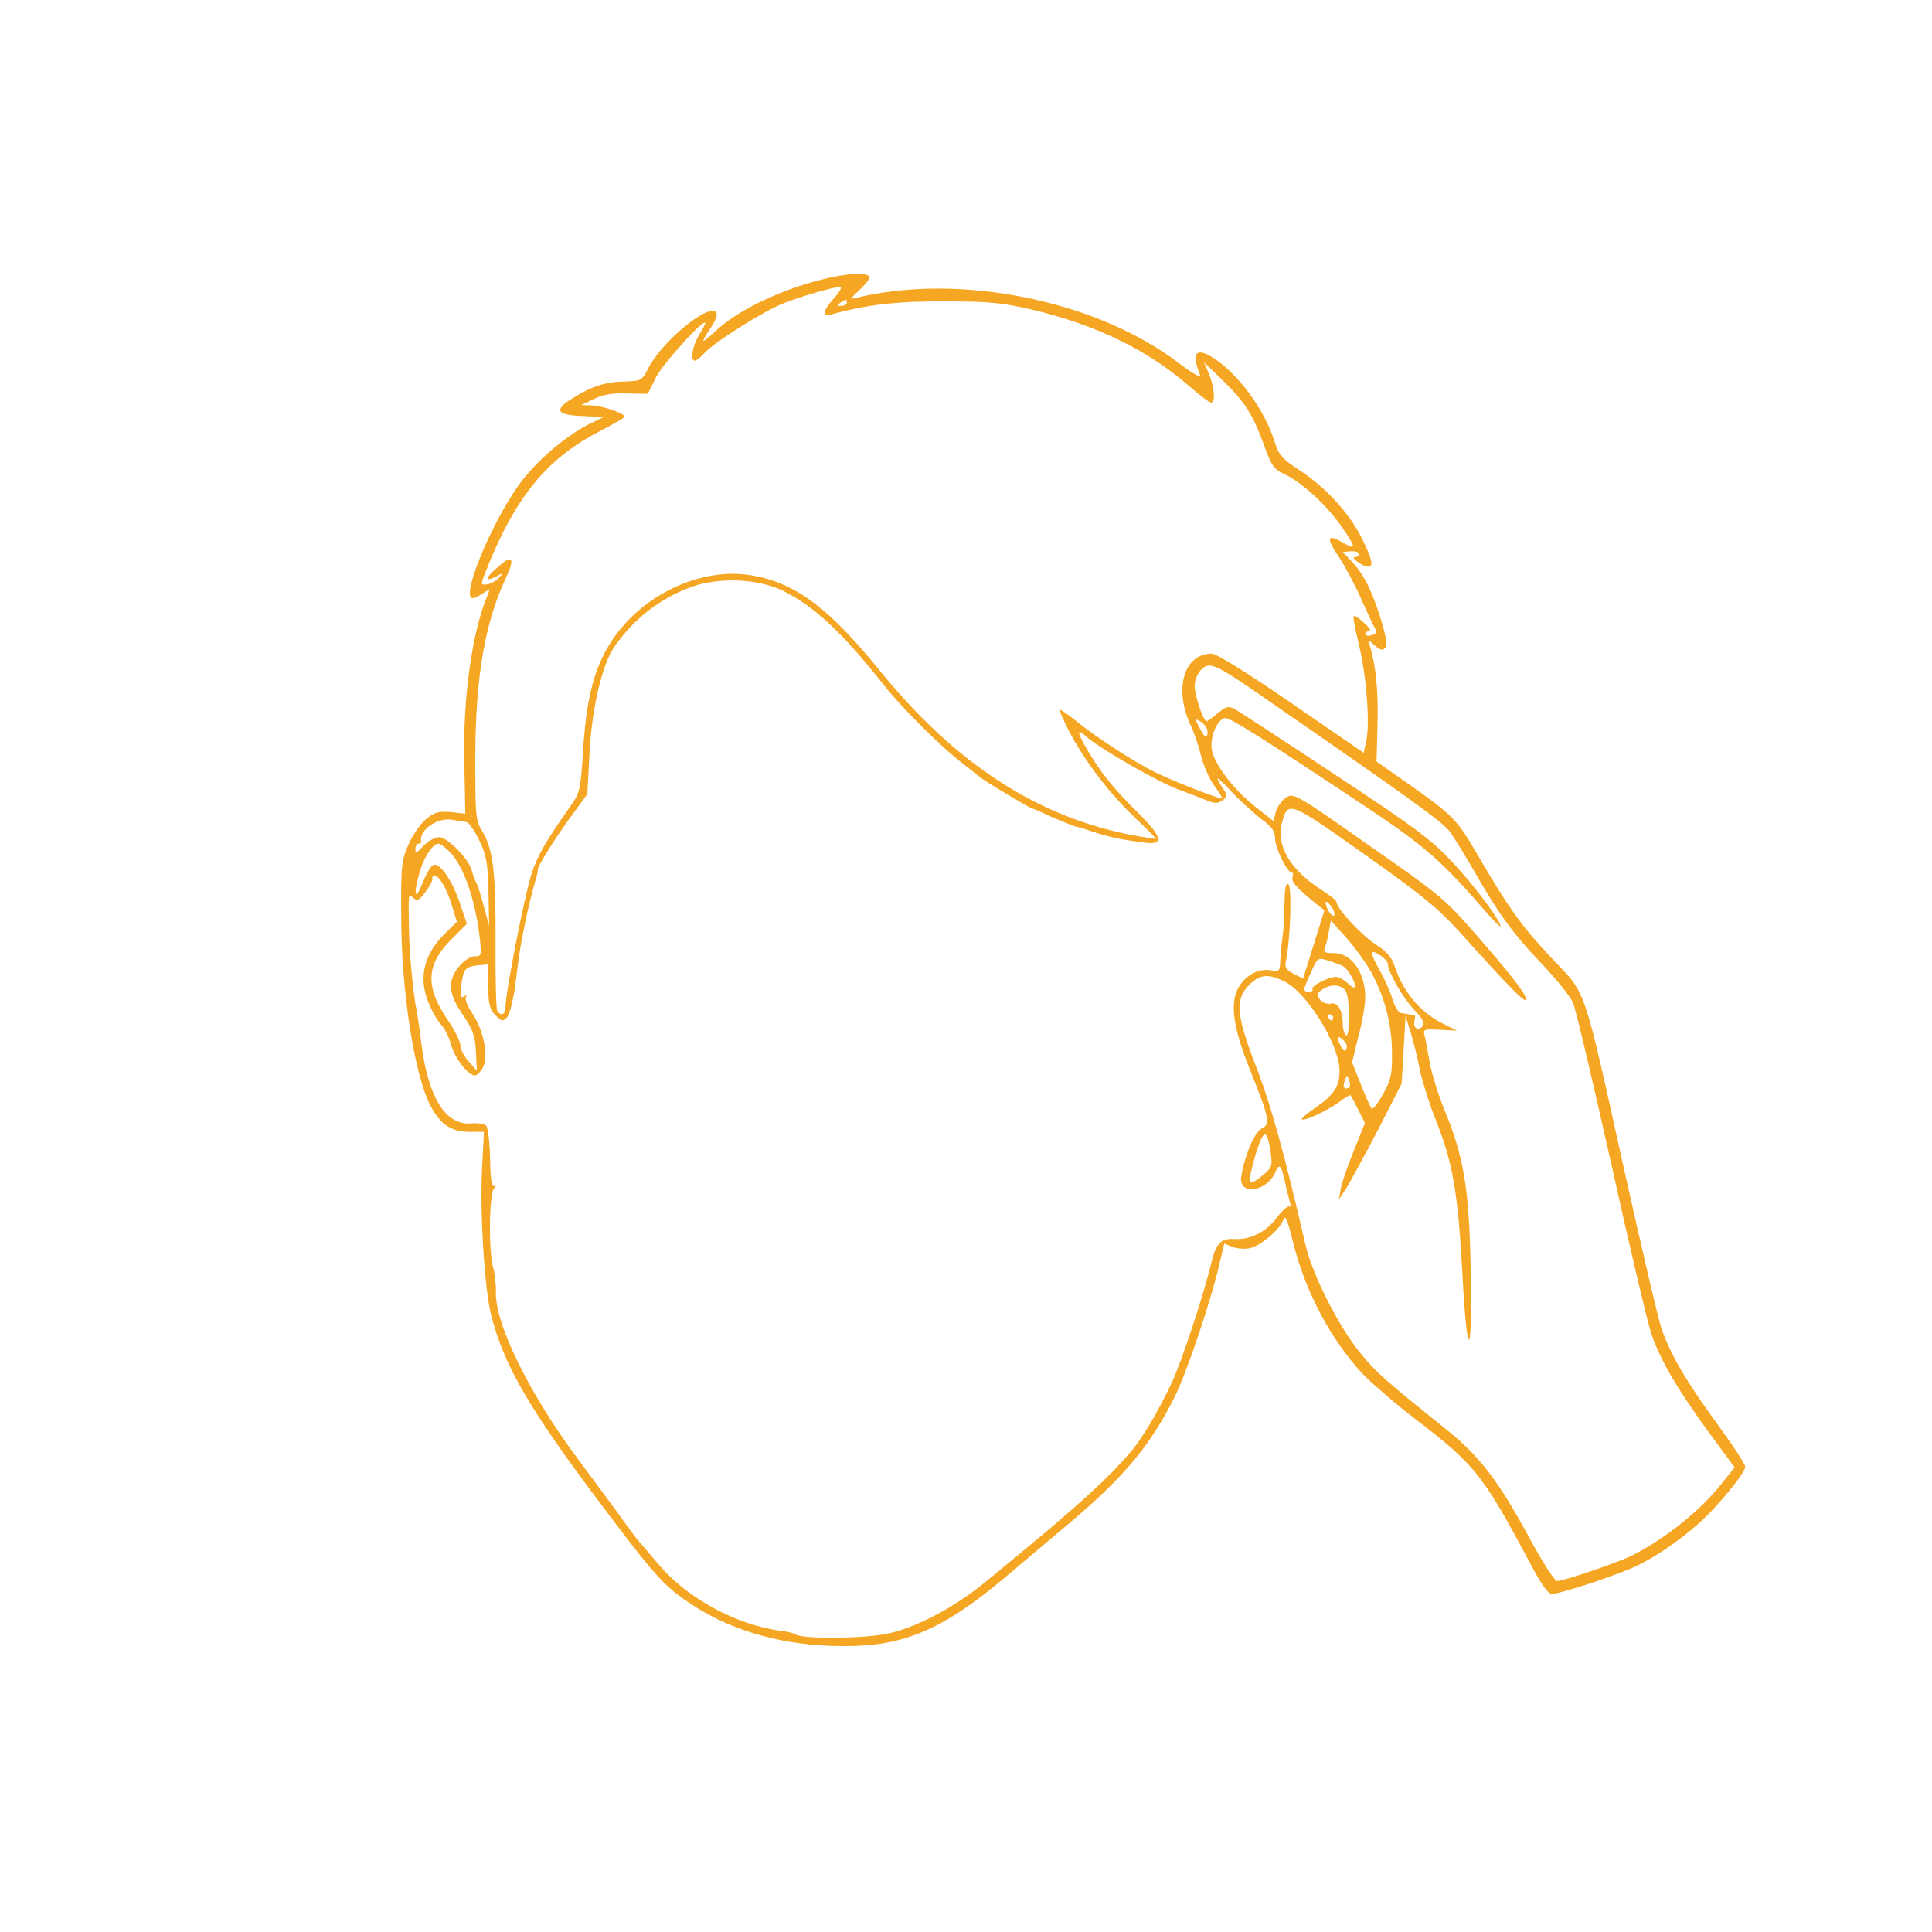
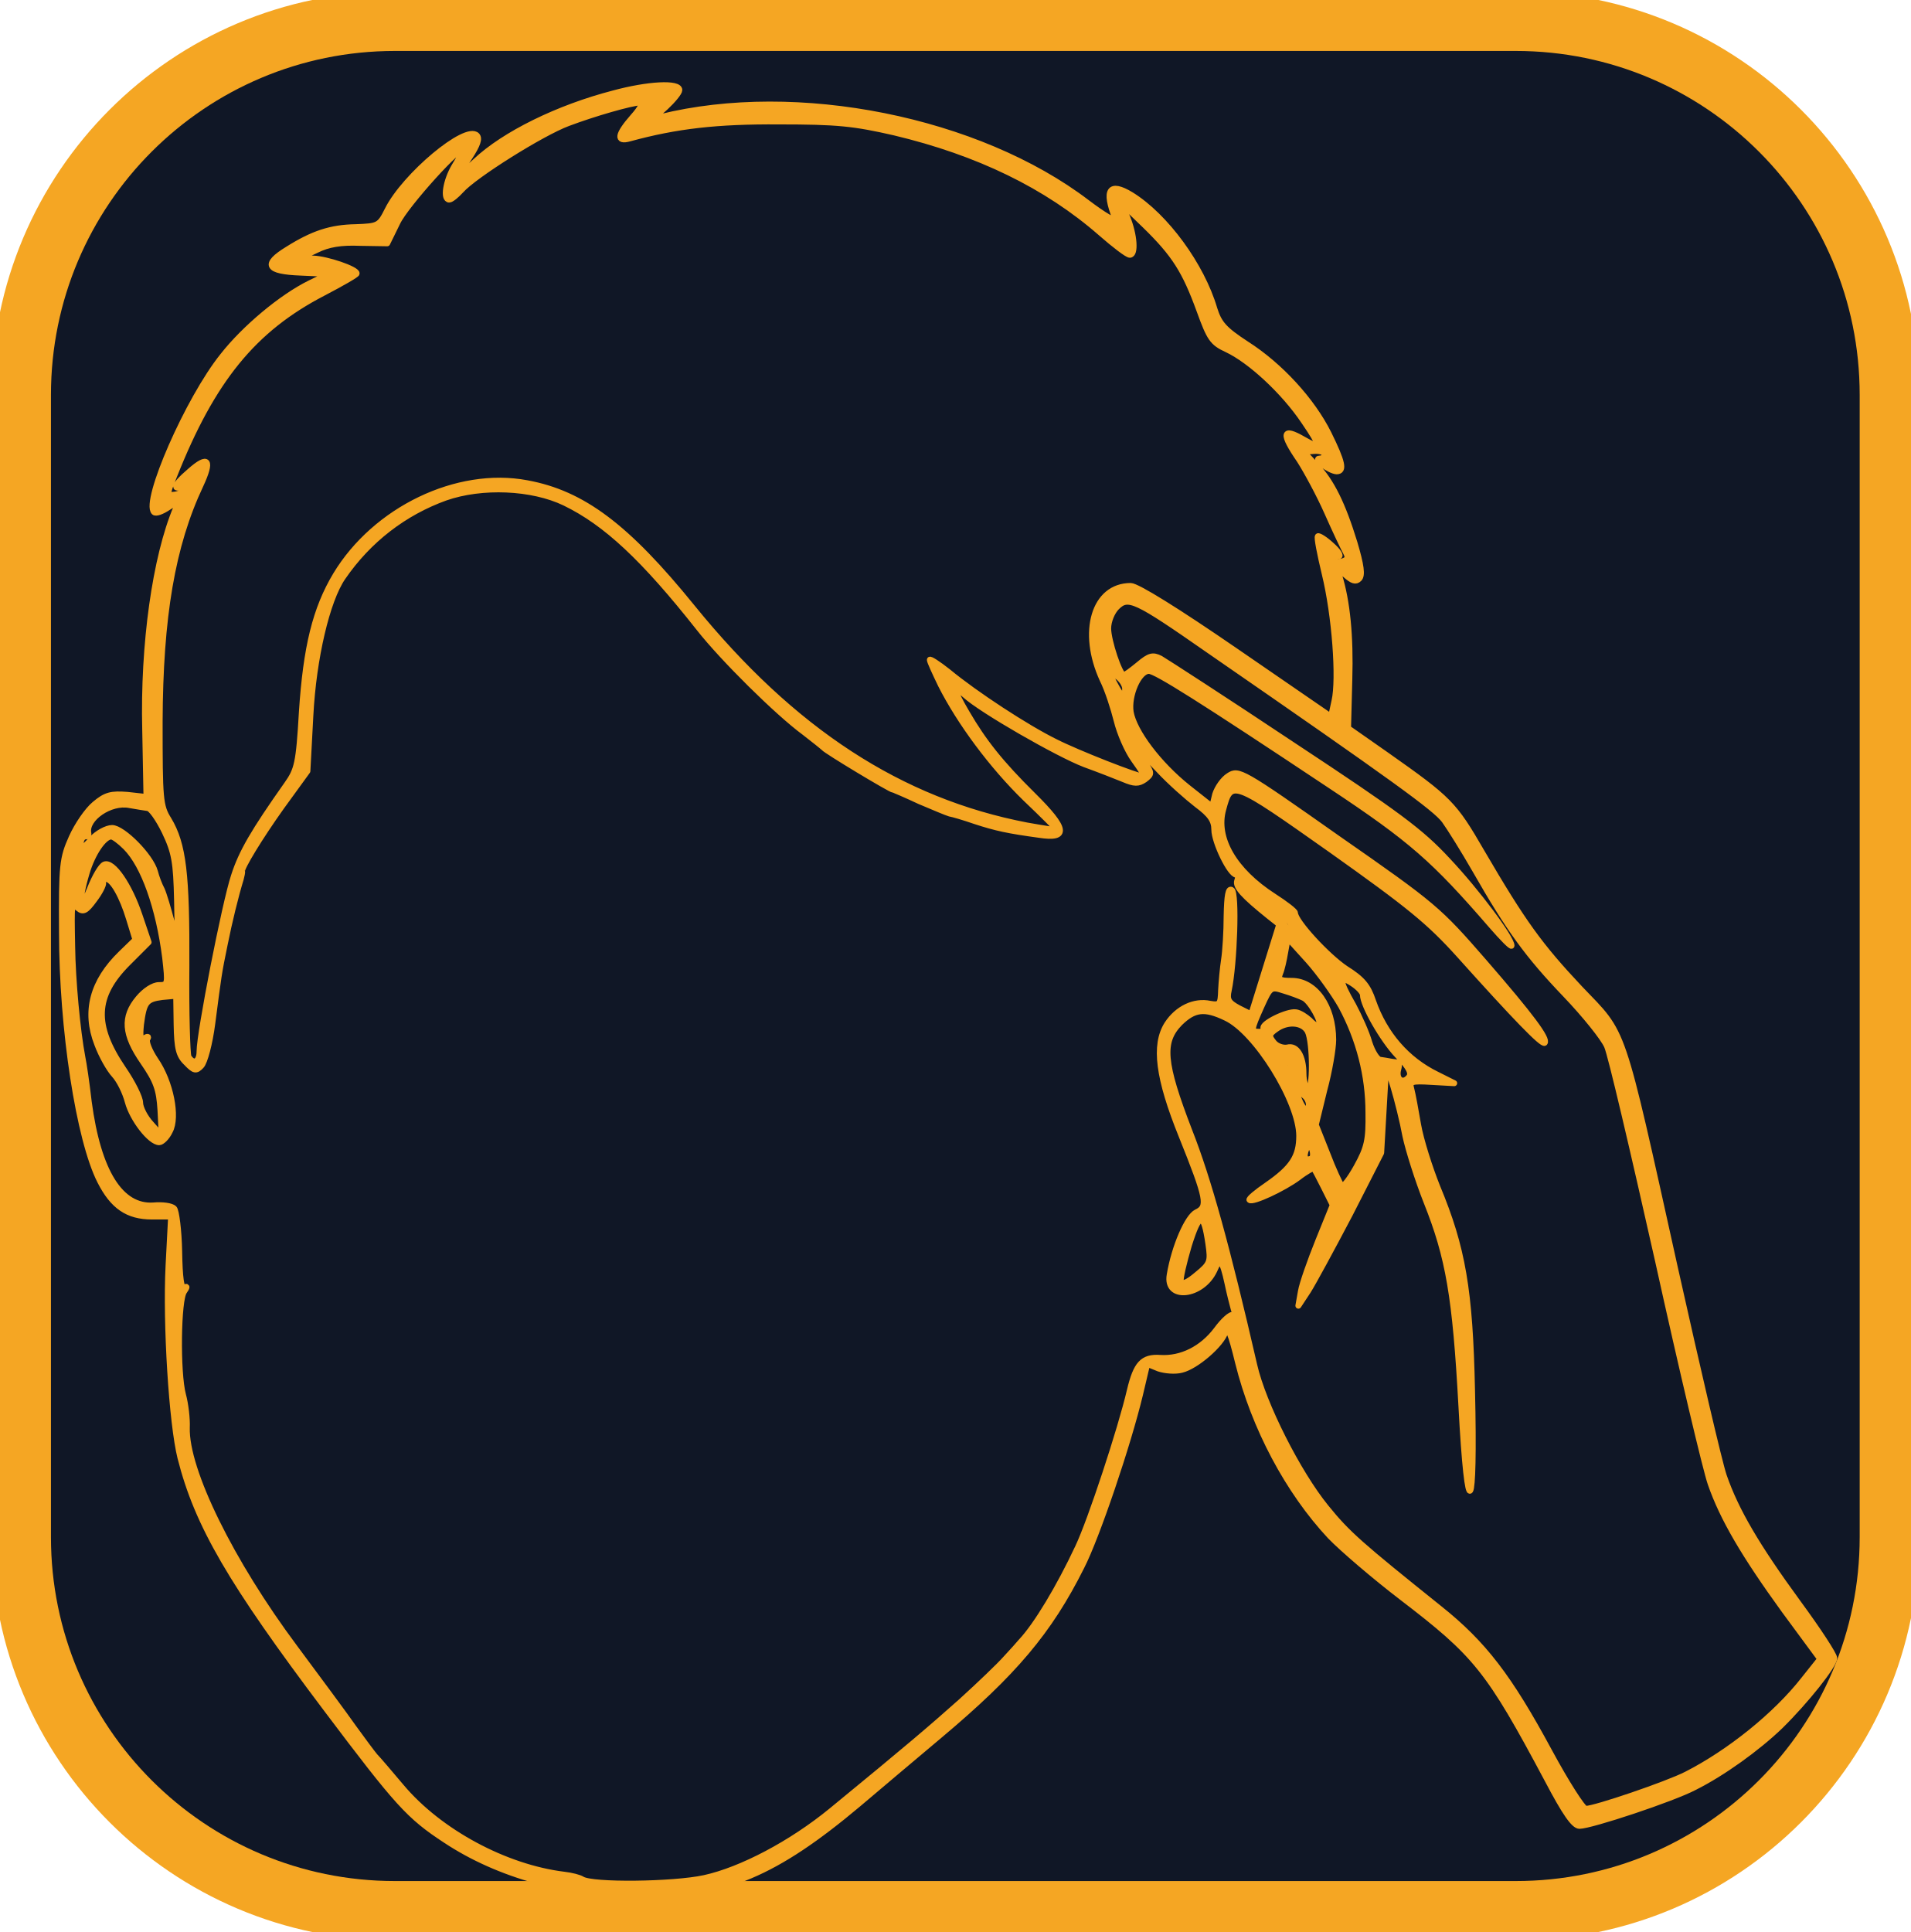
- <svg xmlns="http://www.w3.org/2000/svg" version="1.0" width="600pt" height="600pt" viewBox="0 0 600 600" preserveAspectRatio="xMidYMid meet">
-   <g transform="translate(0,600) scale(0.1,-0.1)" fill="#F5A623" stroke="none">
+ <svg xmlns="http://www.w3.org/2000/svg" version="1.0" viewBox="110 65 450 455" preserveAspectRatio="xMidYMid meet">
+   <rect x="115" y="70" width="440" height="445" rx="88" fill="#101726" stroke="#F5A623" stroke-width="14" />
+   <g transform="translate(0,600) scale(0.1,-0.1)" fill="#F5A623" stroke="#F5A623" stroke-width="14" stroke-linejoin="round">
    <path d="M2545 5130 c-131 -34 -257 -96 -325 -160 -43 -40 -46 -38 -14 10 19 29 24 44 17 51 -26 26 -170 -95 -210 -175 -19 -38 -22 -39 -75 -41 -59 -1 -101 -15 -160 -52 -59 -36 -50 -52 30 -55 l67 -3 -45 -22 c-67 -33 -154 -106 -205 -171 -82 -102 -187 -343 -162 -368 4 -4 18 1 33 11 26 17 27 17 19 -1 -49 -116 -78 -322 -73 -523 l3 -158 -45 5 c-38 3 -51 0 -77 -22 -17 -14 -41 -49 -54 -78 -22 -49 -24 -65 -23 -223 0 -228 40 -489 90 -587 30 -59 65 -83 122 -83 l45 0 -6 -115 c-7 -139 8 -373 28 -453 40 -158 118 -292 344 -592 168 -223 194 -252 281 -309 124 -82 288 -128 465 -128 190 -2 312 50 506 213 41 35 128 108 192 162 175 147 258 245 334 397 36 70 110 289 138 406 l17 72 27 -11 c15 -5 39 -7 54 -3 34 8 94 60 103 89 5 16 13 -2 30 -72 38 -153 118 -303 217 -409 29 -30 105 -95 169 -144 175 -134 204 -169 343 -430 41 -78 62 -108 75 -108 27 0 220 64 271 91 66 33 148 92 202 144 60 59 127 143 127 160 0 8 -38 66 -85 130 -98 134 -147 218 -175 299 -11 32 -62 252 -115 489 -130 586 -117 547 -224 659 -95 101 -134 155 -231 321 -66 114 -76 124 -225 229 l-90 63 3 115 c3 102 -5 183 -24 245 -7 20 -6 20 15 1 16 -14 24 -17 32 -9 8 8 5 31 -11 85 -28 91 -54 144 -91 183 l-29 31 25 2 c14 1 25 -3 25 -8 0 -6 -5 -10 -12 -10 -16 0 23 -29 40 -30 19 0 14 22 -19 89 -39 78 -114 160 -194 211 -52 34 -64 48 -75 83 -30 102 -115 218 -196 268 -51 31 -64 12 -37 -56 3 -10 -26 7 -67 38 -256 195 -683 281 -1005 201 -15 -4 -12 2 13 24 17 16 32 34 32 40 0 18 -74 14 -155 -8z m46 -55 c-37 -42 -40 -60 -8 -51 110 30 205 41 352 40 137 0 176 -4 272 -26 197 -47 358 -125 486 -237 32 -28 62 -51 68 -51 14 0 11 46 -6 88 l-16 37 57 -55 c71 -69 95 -108 129 -201 24 -66 30 -76 65 -92 55 -26 134 -99 181 -169 41 -60 41 -67 -1 -43 -50 29 -53 15 -9 -49 16 -25 46 -80 65 -123 19 -43 39 -85 44 -94 7 -13 4 -18 -11 -22 -10 -3 -19 -1 -19 4 0 5 6 9 13 9 6 0 -1 12 -17 26 -15 14 -30 23 -32 21 -3 -2 5 -42 16 -88 24 -98 35 -248 23 -300 l-8 -37 -224 154 c-138 95 -233 154 -248 154 -86 0 -118 -108 -66 -221 12 -24 26 -68 33 -96 7 -29 25 -71 41 -93 16 -22 27 -40 25 -40 -15 0 -160 57 -211 83 -67 33 -188 112 -252 165 -24 19 -43 31 -43 28 0 -4 12 -30 26 -59 45 -89 121 -191 199 -267 41 -39 75 -73 75 -75 0 -1 -33 4 -72 11 -297 57 -551 222 -788 514 -154 190 -258 268 -389 292 -164 31 -357 -62 -450 -216 -48 -80 -70 -170 -80 -323 -7 -121 -11 -136 -35 -170 -79 -112 -107 -160 -125 -216 -21 -63 -81 -369 -81 -413 0 -25 -14 -32 -26 -13 -3 6 -6 102 -5 214 1 215 -7 287 -42 345 -20 32 -21 48 -21 230 1 247 29 415 96 557 28 60 19 72 -25 33 -41 -35 -43 -49 -5 -30 22 12 22 12 6 -6 -10 -10 -26 -18 -37 -19 -19 -2 -19 -1 -1 44 90 227 187 346 351 431 44 23 79 43 79 46 0 10 -70 34 -102 35 l-33 1 40 19 c28 14 58 19 104 17 l63 -1 24 49 c20 42 154 190 154 170 0 -3 -9 -20 -20 -38 -20 -34 -27 -78 -12 -78 5 0 17 10 28 22 31 35 190 135 252 158 61 23 148 48 171 49 7 1 0 -14 -18 -34z m39 -15 c0 -5 -8 -10 -17 -10 -15 0 -16 2 -3 10 19 12 20 12 20 0z m-200 -894 c97 -47 186 -130 317 -296 55 -70 184 -198 248 -245 22 -17 42 -33 45 -36 5 -7 158 -99 164 -99 2 0 30 -12 62 -27 33 -14 64 -27 71 -29 7 -1 34 -9 60 -18 49 -16 77 -22 150 -32 70 -11 66 14 -14 93 -77 76 -117 127 -156 194 -33 56 -34 69 -4 42 38 -35 219 -139 282 -163 33 -12 74 -28 91 -35 26 -11 35 -11 50 -1 17 13 17 15 1 39 -28 43 -20 39 32 -16 27 -29 68 -65 90 -82 31 -23 41 -37 41 -59 0 -29 37 -106 52 -106 4 0 5 -6 2 -14 -5 -14 14 -35 75 -84 l24 -19 -33 -106 -33 -106 -30 15 c-24 13 -28 20 -23 42 13 61 19 229 7 236 -8 5 -11 -13 -12 -61 0 -37 -3 -84 -6 -103 -3 -19 -6 -52 -7 -72 -1 -33 -3 -36 -26 -32 -37 8 -77 -11 -101 -48 -31 -49 -21 -127 34 -263 60 -149 63 -167 35 -180 -21 -10 -52 -81 -63 -147 -11 -61 76 -52 105 10 13 31 19 25 31 -30 5 -24 12 -51 15 -62 4 -10 2 -16 -2 -13 -5 3 -23 -13 -39 -35 -34 -45 -83 -69 -132 -66 -42 3 -57 -14 -72 -77 -21 -90 -92 -306 -122 -369 -44 -94 -98 -184 -134 -222 -5 -6 -21 -24 -36 -40 -14 -16 -61 -61 -105 -101 -73 -65 -121 -106 -305 -257 -95 -78 -213 -140 -300 -159 -74 -16 -264 -18 -288 -3 -6 4 -25 9 -43 11 -138 17 -293 100 -383 207 -27 32 -55 65 -62 72 -6 7 -29 38 -50 67 -21 30 -84 115 -139 189 -150 201 -257 418 -254 518 1 20 -3 55 -9 77 -14 52 -12 226 3 244 7 10 7 13 0 8 -7 -4 -11 23 -12 86 -1 50 -7 96 -12 101 -6 6 -27 9 -49 7 -77 -5 -130 79 -152 244 -5 44 -12 91 -15 105 -12 63 -23 183 -24 260 -2 109 -2 104 14 91 12 -10 19 -6 38 20 13 17 22 35 21 40 -2 5 1 9 7 9 15 0 38 -41 54 -94 l15 -49 -34 -33 c-67 -65 -86 -136 -56 -213 10 -27 28 -59 40 -72 12 -13 26 -41 32 -64 11 -41 53 -95 74 -95 6 0 18 11 25 26 18 33 2 116 -34 168 -14 21 -23 43 -19 49 4 6 1 7 -7 2 -9 -6 -11 2 -8 32 7 53 12 60 50 65 l33 3 1 -68 c1 -56 5 -73 23 -90 18 -19 23 -20 35 -7 8 8 20 53 26 100 15 115 15 117 29 185 11 55 26 116 38 155 2 8 4 16 3 18 -2 8 41 79 93 152 l61 84 7 131 c7 135 39 271 76 325 61 89 145 153 242 188 86 30 204 25 281 -12z m1518 -348 c440 -304 532 -371 554 -400 13 -18 46 -71 73 -118 80 -140 124 -200 212 -292 46 -48 90 -103 98 -122 9 -20 62 -247 120 -505 57 -258 113 -494 124 -525 28 -81 79 -168 174 -299 l84 -114 -39 -49 c-65 -83 -174 -171 -276 -223 -45 -23 -215 -81 -237 -81 -7 0 -46 61 -86 135 -95 176 -155 254 -259 337 -187 150 -216 175 -267 238 -66 81 -148 243 -169 335 -64 278 -108 438 -153 552 -62 161 -66 209 -22 254 34 33 58 36 108 12 71 -33 173 -198 173 -278 0 -49 -17 -75 -76 -116 -25 -17 -44 -33 -41 -35 7 -7 80 27 115 53 18 14 35 23 36 22 2 -2 13 -23 24 -45 l21 -42 -34 -84 c-19 -47 -38 -101 -41 -119 l-6 -34 23 35 c12 19 56 100 98 180 l74 145 6 105 6 105 17 -55 c9 -30 22 -82 28 -115 7 -33 29 -103 50 -156 52 -130 68 -223 82 -481 15 -283 32 -258 25 37 -5 237 -22 336 -82 480 -18 45 -39 111 -45 146 -6 35 -13 73 -16 84 -5 18 -1 20 48 17 l53 -3 -40 20 c-72 35 -124 96 -151 173 -12 36 -25 52 -65 77 -43 29 -119 111 -119 131 0 4 -22 21 -50 39 -93 60 -138 137 -119 205 19 70 20 70 255 -96 183 -130 230 -168 302 -248 131 -146 194 -211 200 -206 8 9 -31 62 -143 191 -107 123 -117 132 -344 290 -227 160 -234 163 -257 148 -13 -8 -27 -28 -32 -44 l-7 -29 -57 45 c-69 55 -127 132 -135 178 -6 39 19 97 43 97 16 0 121 -66 429 -271 190 -126 243 -173 378 -329 26 -30 47 -51 47 -47 0 18 -82 128 -151 201 -63 68 -117 108 -364 271 -159 106 -300 197 -312 204 -18 9 -26 7 -51 -14 -17 -14 -32 -25 -35 -25 -10 0 -37 81 -37 110 0 17 9 39 20 50 27 27 43 20 218 -102z m-198 -90 c0 -26 -7 -22 -25 12 -16 30 -15 30 5 18 11 -7 20 -21 20 -30z m-2302 -281 c7 0 25 -25 40 -56 23 -48 27 -71 29 -161 l2 -105 -15 55 c-8 30 -18 64 -23 75 -6 11 -13 30 -16 42 -10 37 -76 103 -101 103 -13 0 -35 -12 -49 -27 -20 -22 -25 -24 -25 -10 0 9 5 17 10 17 6 0 9 3 8 8 -7 34 52 75 97 66 17 -3 36 -6 43 -7z m-52 -92 c43 -43 78 -143 93 -260 7 -63 7 -65 -15 -65 -13 0 -33 -13 -48 -31 -37 -44 -34 -85 11 -150 31 -45 38 -64 41 -114 l3 -60 -25 28 c-14 15 -26 38 -26 50 0 12 -18 48 -40 80 -70 103 -67 171 11 249 l49 49 -21 62 c-24 72 -63 129 -83 121 -8 -3 -23 -29 -34 -57 -24 -60 -29 -34 -8 37 14 47 41 86 58 86 5 0 20 -11 34 -25z m2741 -175 c7 -10 9 -21 5 -24 -4 -2 -12 7 -19 20 -13 29 -3 32 14 4z m122 -200 c42 -78 64 -163 64 -250 1 -65 -3 -83 -28 -128 -16 -29 -32 -49 -35 -45 -4 5 -20 39 -34 76 l-27 68 20 82 c12 44 21 98 21 118 0 79 -42 139 -98 139 -28 0 -33 3 -27 18 4 9 9 32 12 50 l6 33 48 -53 c26 -29 61 -78 78 -108z m51 27 c0 -24 46 -105 81 -142 28 -29 35 -43 27 -52 -14 -17 -31 -5 -25 18 3 10 2 18 -2 17 -3 0 -10 1 -16 2 -5 1 -16 3 -24 4 -7 0 -19 19 -26 41 -6 22 -24 62 -38 88 -34 59 -34 72 -2 51 14 -9 25 -21 25 -27z m-140 -7 c16 -7 45 -59 37 -66 -2 -3 -13 3 -22 13 -10 9 -24 18 -33 19 -20 3 -82 -27 -76 -38 3 -4 -2 -8 -10 -8 -21 0 -20 4 5 60 21 46 22 47 53 37 17 -5 38 -13 46 -17z m10 -79 c13 -26 13 -144 0 -136 -5 3 -10 20 -10 36 0 42 -16 68 -38 62 -10 -2 -25 3 -32 12 -12 15 -12 19 5 31 27 20 63 17 75 -5z m-40 -81 c0 -5 -2 -10 -4 -10 -3 0 -8 5 -11 10 -3 6 -1 10 4 10 6 0 11 -4 11 -10z m35 -73 c7 -8 10 -19 6 -26 -5 -8 -11 -3 -19 14 -13 28 -8 32 13 12z m13 -146 c-15 -5 -19 4 -11 24 6 18 7 18 13 -1 4 -10 3 -21 -2 -23z m-242 -200 c6 -42 5 -47 -27 -73 -21 -18 -35 -24 -38 -17 -2 7 7 45 19 86 25 79 35 79 46 4z" />
  </g>
</svg>
